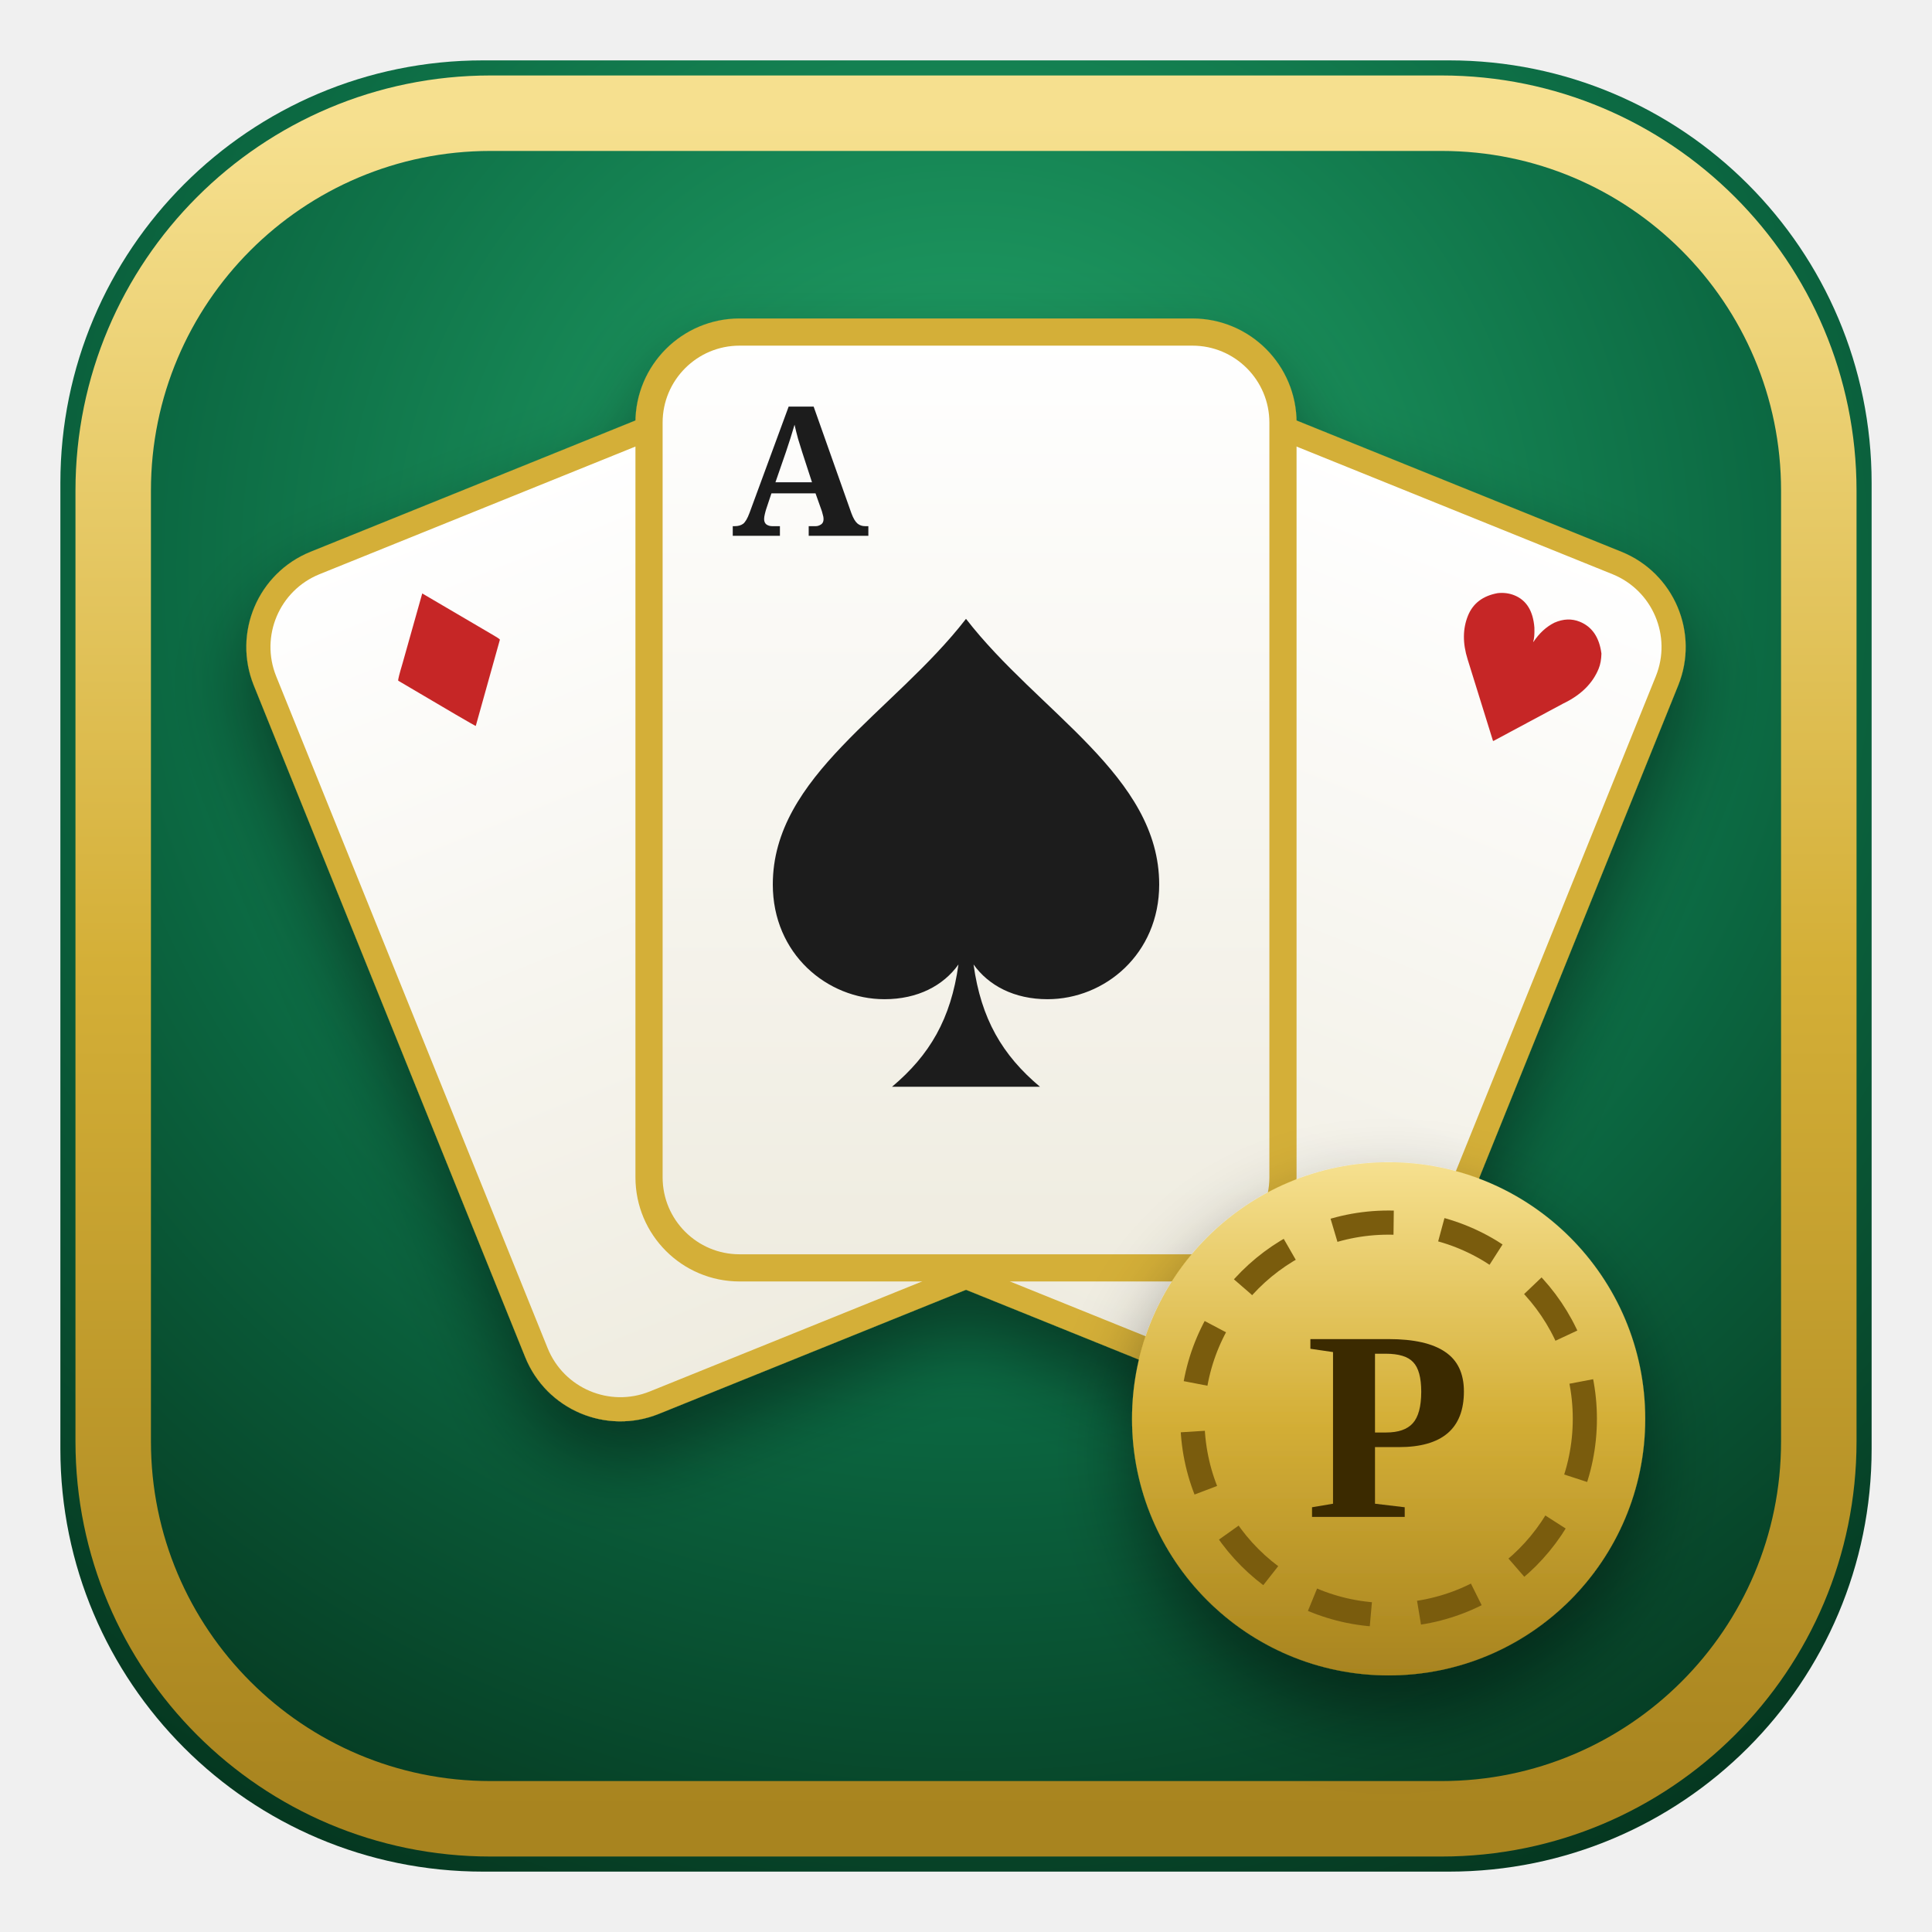
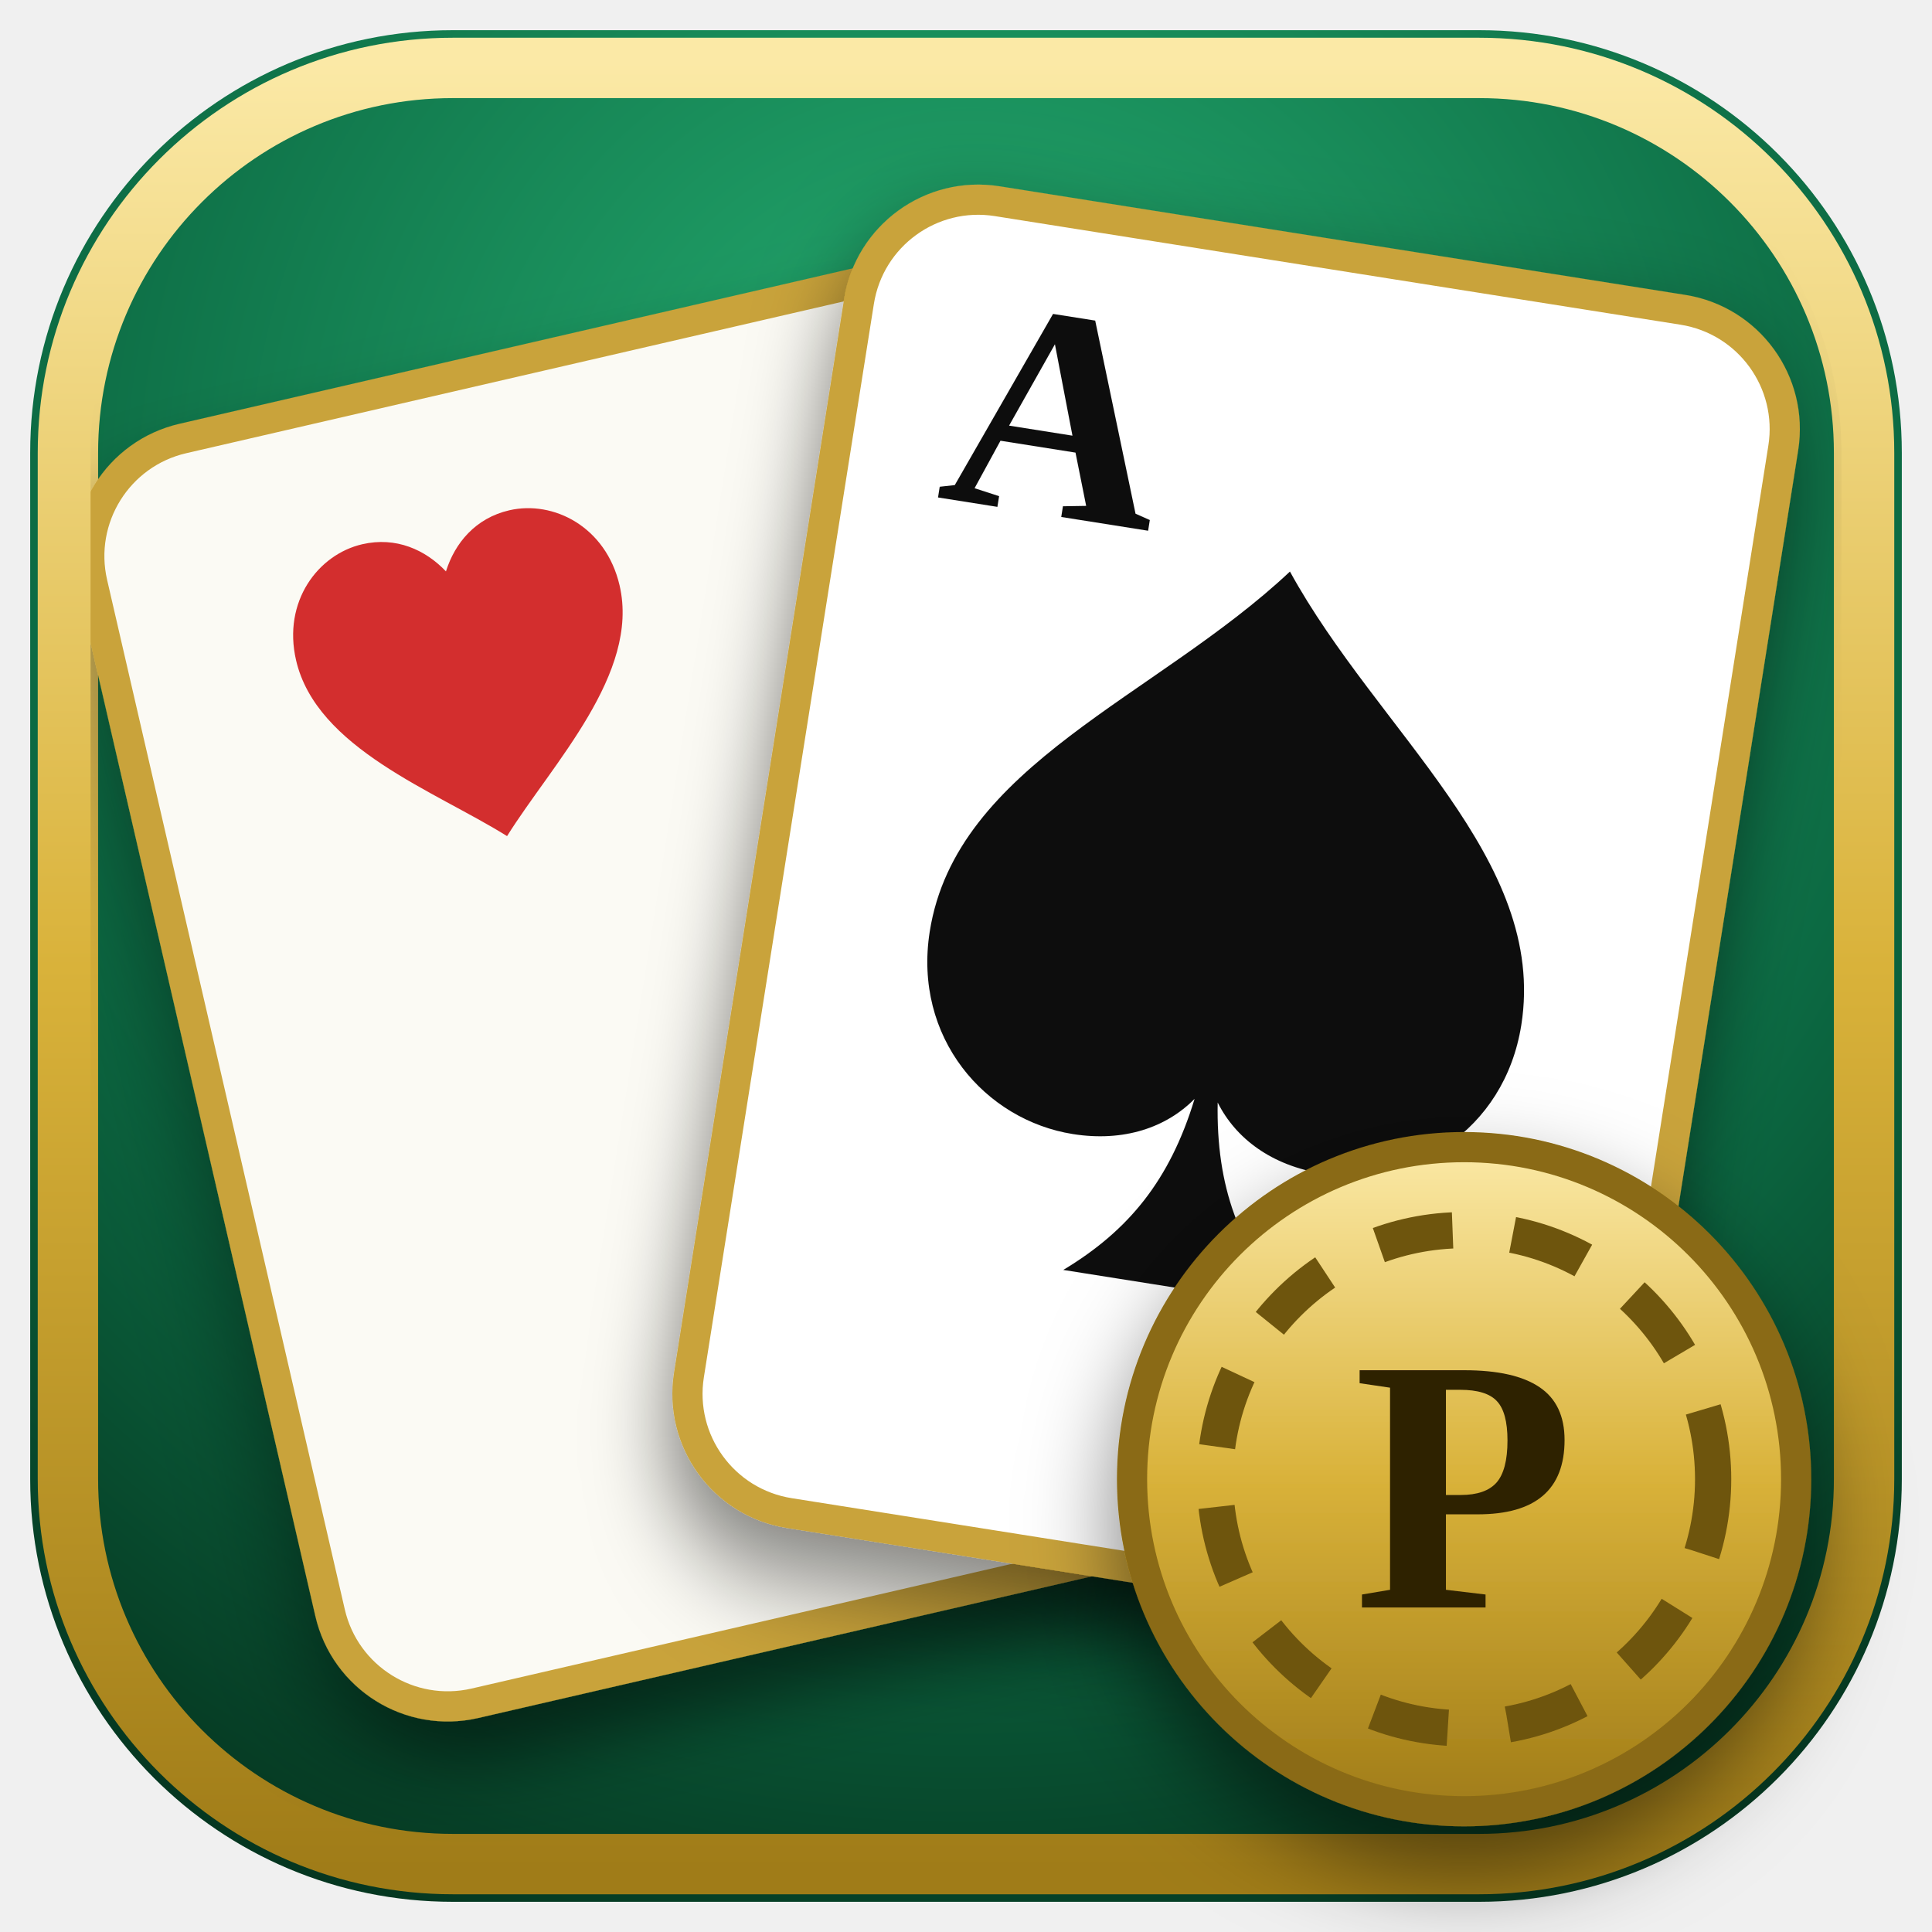
<svg xmlns="http://www.w3.org/2000/svg" viewBox="0 0 128 128" role="img" aria-label="Points Game">
  <defs>
-     <radialGradient id="felt" cx="50%" cy="28%" r="80%">
-       <stop offset="0" stop-color="#23a86a" />
-       <stop offset=".55" stop-color="#0c6a43" />
-       <stop offset="1" stop-color="#05361f" />
+     <radialGradient id="felt" cx="50%" cy="25%" r="85%">
+       <stop offset="0" stop-color="#26b072" />
+       <stop offset=".6" stop-color="#0c6a43" />
+       <stop offset="1" stop-color="#04301c" />
    </radialGradient>
    <linearGradient id="gold" x1="0" y1="0" x2="0" y2="1">
-       <stop offset="0" stop-color="#f6e08f" />
-       <stop offset=".5" stop-color="#d4af37" />
-       <stop offset="1" stop-color="#a8841f" />
+       <stop offset="0" stop-color="#fbe9a6" />
+       <stop offset=".5" stop-color="#d9b23a" />
+       <stop offset="1" stop-color="#a07c18" />
    </linearGradient>
-     <linearGradient id="card" x1="0" y1="0" x2="0" y2="1">
-       <stop offset="0" stop-color="#ffffff" />
-       <stop offset="1" stop-color="#efece0" />
-     </linearGradient>
+     <clipPath id="tile">
+       <rect x="6" y="6" width="116" height="116" rx="24" />
+     </clipPath>
    <filter id="shadow" x="-30%" y="-30%" width="160%" height="160%">
-       <feDropShadow dx="0" dy="2.5" stdDeviation="2.5" flood-color="#000" flood-opacity=".45" />
+       <feDropShadow dx="0" dy="3" stdDeviation="3" flood-color="#000" flood-opacity=".5" />
    </filter>
  </defs>
-   <rect x="4" y="4" width="120" height="120" rx="28" fill="url(#felt)" />
-   <rect x="7.5" y="7.5" width="113" height="113" rx="25" fill="none" stroke="url(#gold)" stroke-width="5" />
-   <g filter="url(#shadow)">
-     <g transform="rotate(-22 64 104)">
-       <rect x="43" y="26" width="42" height="60" rx="6" fill="url(#card)" stroke="#d4af37" stroke-width="1.6" />
-       <text x="49" y="40" font-family="Georgia, serif" font-size="13" font-weight="700" fill="#c62828">♦</text>
+   <rect x="2" y="2" width="124" height="124" rx="28" fill="url(#felt)" />
+   <rect x="4.5" y="4.5" width="119" height="119" rx="25.5" fill="none" stroke="url(#gold)" stroke-width="4" />
+   <g clip-path="url(#tile)">
+     <g filter="url(#shadow)" transform="rotate(-13 52 104)">
+       <rect x="22" y="22" width="62" height="86" rx="8" fill="#fbfaf4" stroke="#c9a33a" stroke-width="2" />
+       <path transform="translate(4 2)" d="M30 36c0-4 3-6.5 6-6.5 2.3 0 4 1.3 5 3 1-1.7 2.7-3 5-3 3 0 6 2.5 6 6.5 0 6-7 10.5-11 14.5-4-4-11-8.5-11-14.5z" fill="#d32f2f" />
    </g>
-     <g transform="rotate(22 64 104)">
-       <rect x="43" y="26" width="42" height="60" rx="6" fill="url(#card)" stroke="#d4af37" stroke-width="1.6" />
-       <text x="70" y="40" font-family="Georgia, serif" font-size="13" font-weight="700" fill="#c62828">♥</text>
-     </g>
-     <g>
-       <rect x="43" y="22" width="42" height="62" rx="6" fill="url(#card)" stroke="#d4af37" stroke-width="1.8" />
-       <text x="48.5" y="35.5" font-family="Georgia, serif" font-size="12" font-weight="700" fill="#1d1d1f">A</text>
-       <path d="M64 41c4.8 6.2 12.8 10.4 12.8 17.6 0 4.6-3.6 7.6-7.4 7.6-2.2 0-3.9-.9-4.9-2.3.5 3.6 1.9 6 4.4 8.1H59.1c2.5-2.1 3.9-4.5 4.4-8.1-1 1.4-2.7 2.3-4.9 2.3-3.8 0-7.4-3-7.4-7.6C51.2 51.4 59.2 47.2 64 41z" fill="#1d1d1f" />
+     <g filter="url(#shadow)" transform="rotate(9 76 104)">
+       <rect x="44" y="16" width="62" height="88" rx="8" fill="#ffffff" stroke="#c9a33a" stroke-width="2" />
+       <text x="51" y="36" font-family="Georgia, 'Times New Roman', serif" font-size="20" font-weight="700" fill="#111">A</text>
+       <path transform="translate(75 62) scale(1.55) translate(-64 -57)" d="M64 41c4.8 6.2 12.8 10.4 12.8 17.6 0 4.6-3.6 7.6-7.4 7.6-2.2 0-3.9-.9-4.9-2.3.5 3.6 1.9 6 4.4 8.1H59.1c2.5-2.1 3.9-4.5 4.4-8.1-1 1.4-2.7 2.3-4.9 2.3-3.8 0-7.4-3-7.4-7.6C51.2 51.4 59.2 47.2 64 41z" fill="#111" />
    </g>
  </g>
  <g filter="url(#shadow)">
-     <circle cx="92" cy="94" r="17" fill="url(#gold)" />
-     <circle cx="92" cy="94" r="13" fill="none" stroke="#7a5c10" stroke-width="1.6" stroke-dasharray="4 3.2" />
-     <text x="92" y="100.5" text-anchor="middle" font-family="Georgia, 'Times New Roman', serif" font-size="18" font-weight="700" fill="#3a2a06">P</text>
+     <circle cx="97" cy="98" r="22" fill="url(#gold)" stroke="#8a6a12" stroke-width="2" />
+     <circle cx="97" cy="98" r="16.5" fill="none" stroke="#6e540c" stroke-width="2.4" stroke-dasharray="5 4" />
+     <text x="97" y="106.5" text-anchor="middle" font-family="Georgia, 'Times New Roman', serif" font-size="24" font-weight="700" fill="#2e2104">P</text>
  </g>
</svg>
